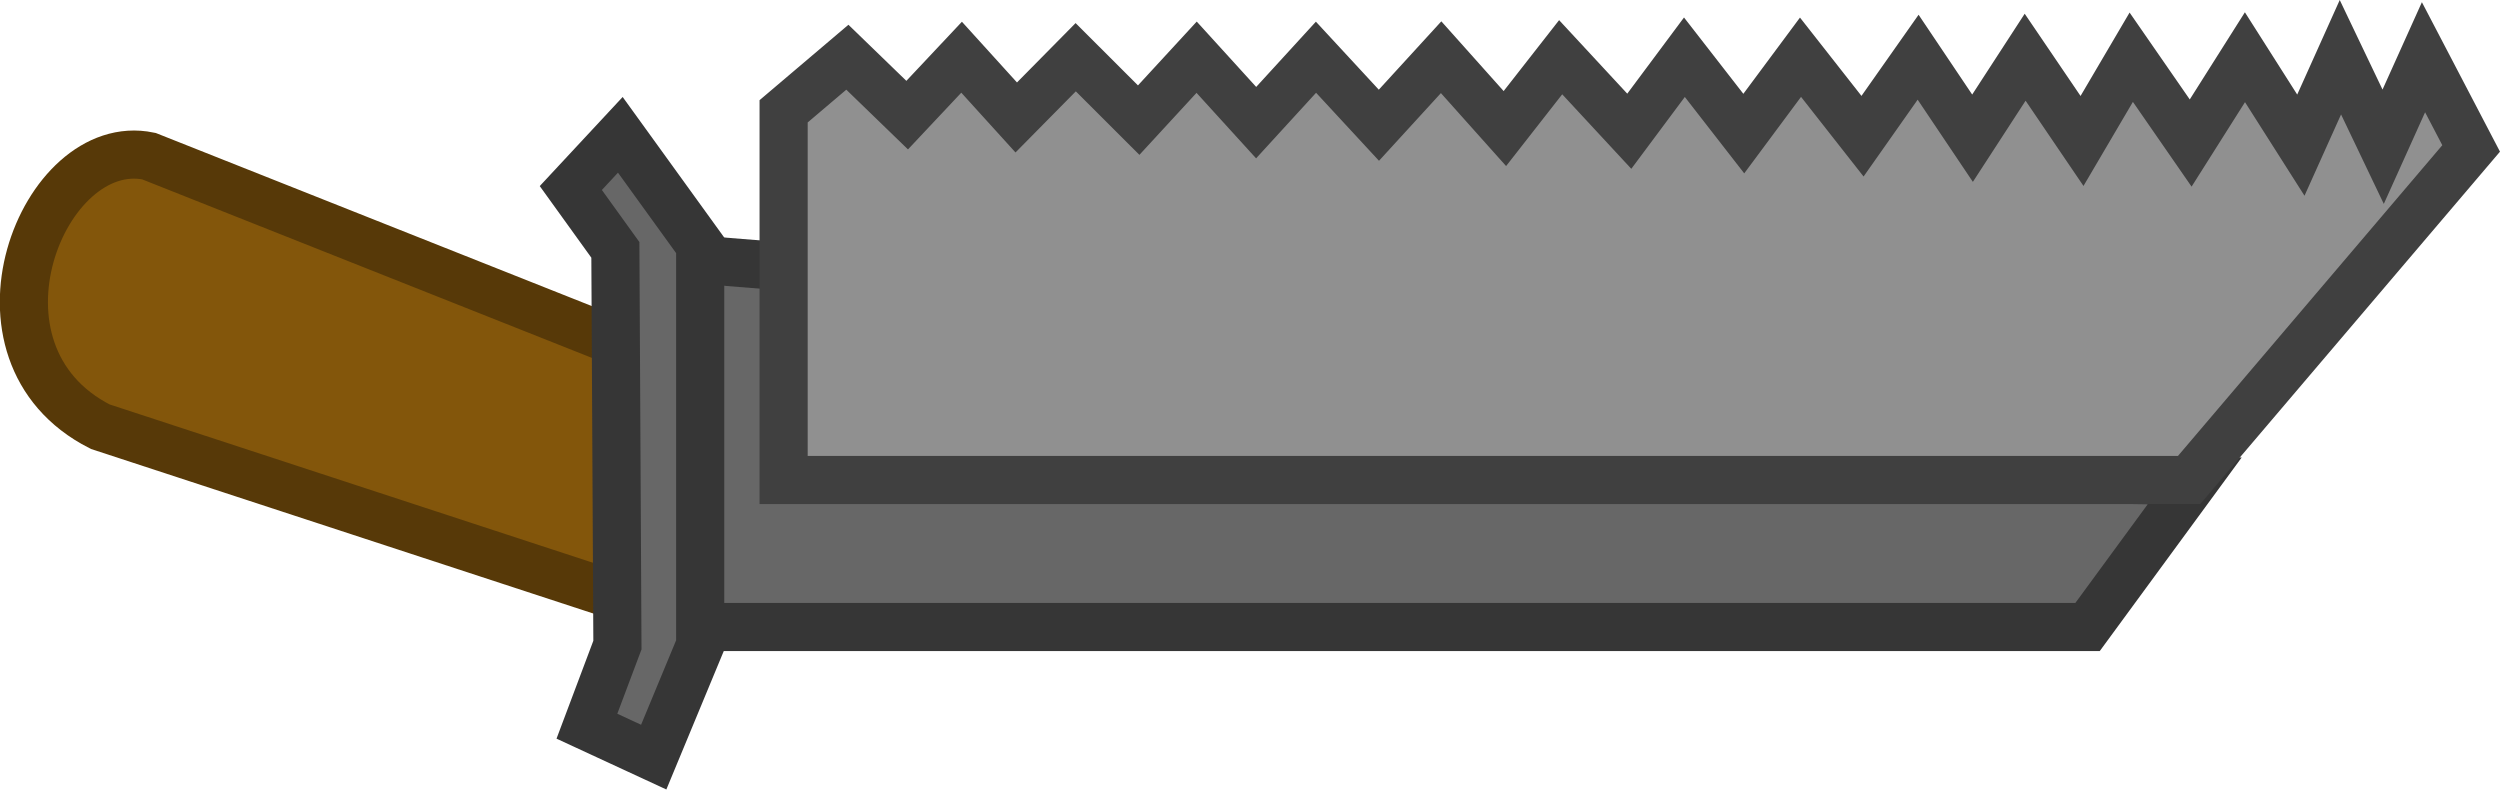
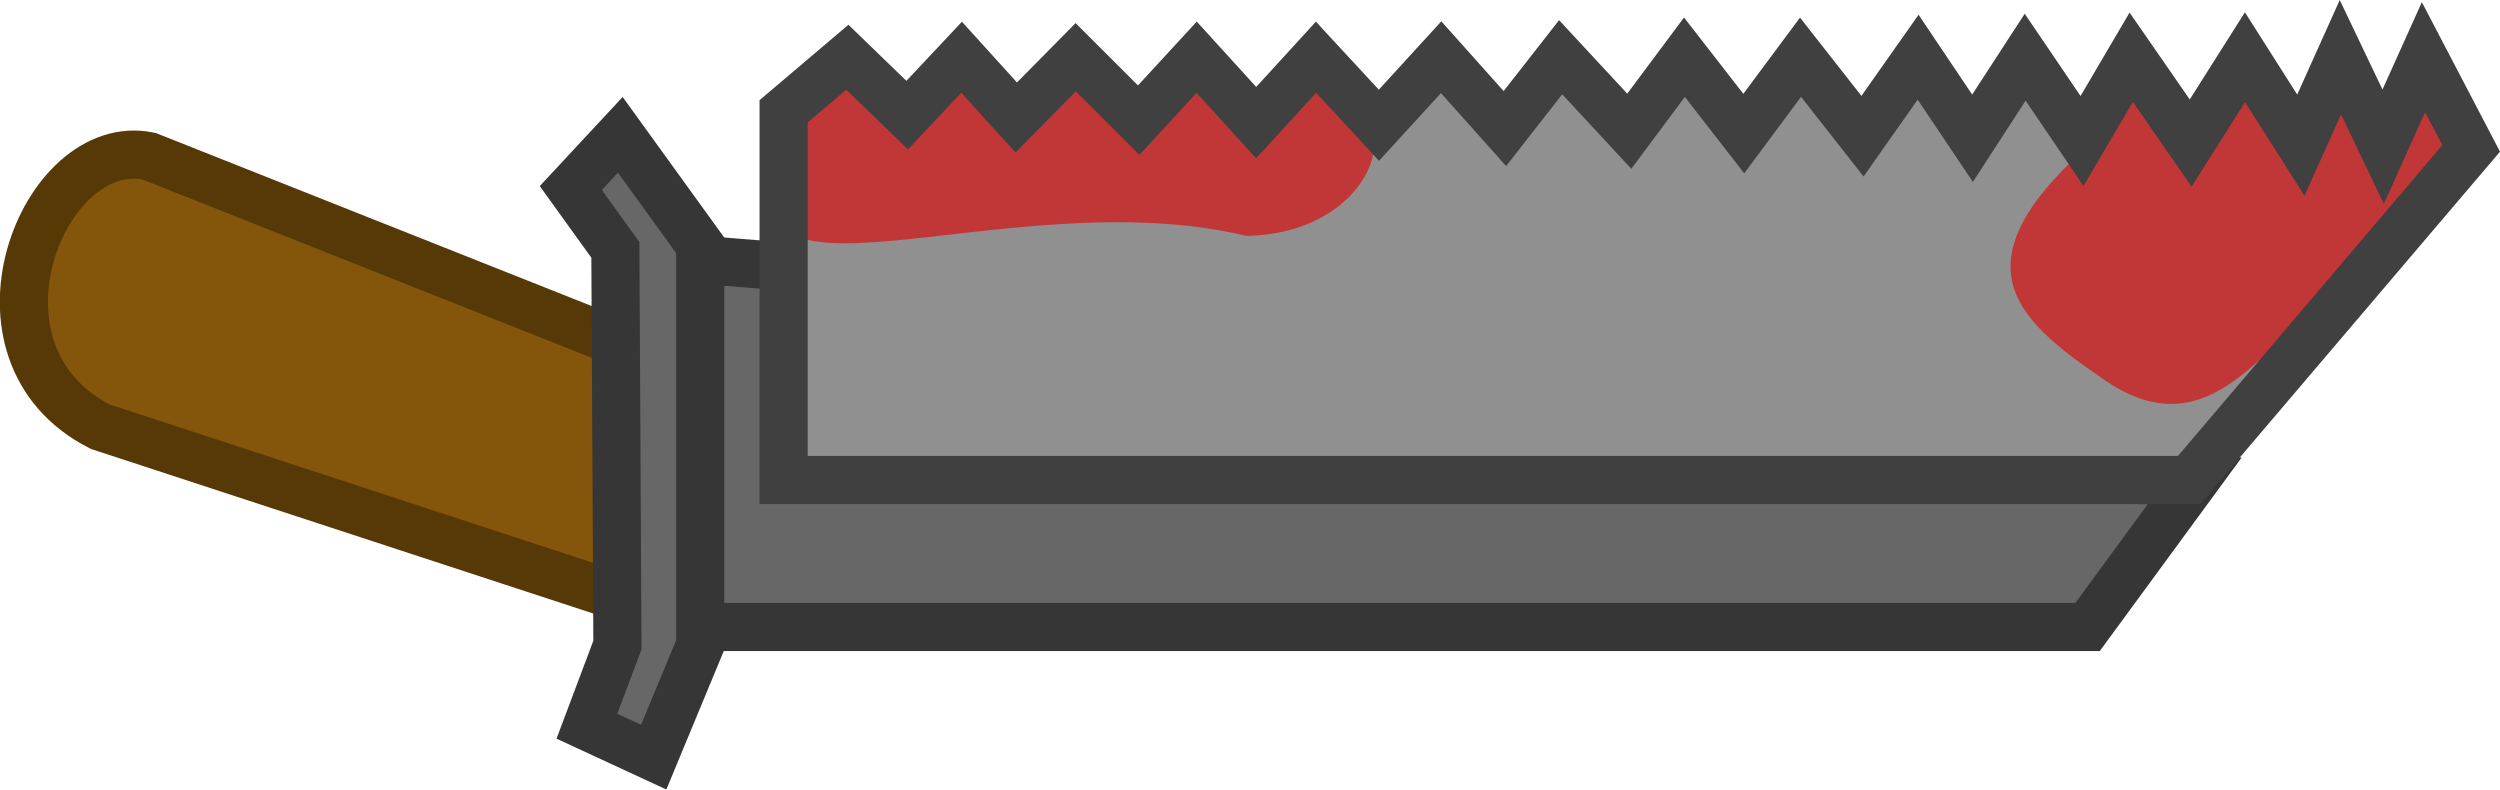
- <svg xmlns="http://www.w3.org/2000/svg" xmlns:xlink="http://www.w3.org/1999/xlink" width="192.031" height="60.643" version="1.1" id="svg18" xml:space="preserve">
+ <svg xmlns="http://www.w3.org/2000/svg" xmlns:xlink="http://www.w3.org/1999/xlink" width="103.213" height="32.595" version="1.1" id="svg18" xml:space="preserve">
  <defs id="defs12">
    <linearGradient id="b">
      <stop stop-color="#1c0803" offset="0" id="stop1" />
      <stop stop-color="#8e3405" offset="1" id="stop2" />
    </linearGradient>
    <linearGradient id="c">
      <stop offset="0" stop-color="#400000" id="stop3" />
      <stop offset="1" stop-color="#953737" id="stop4" />
    </linearGradient>
    <linearGradient id="a">
      <stop stop-color="#212121" offset="0" id="stop5" />
      <stop stop-color="#949494" offset="1" id="stop6" />
    </linearGradient>
    <linearGradient id="d">
      <stop stop-color="#362618" offset="0" id="stop7" />
      <stop stop-color="#946941" offset=".482" id="stop8" />
      <stop stop-color="#3b140e" offset="1" id="stop9" />
    </linearGradient>
    <linearGradient xlink:href="#a" id="h" gradientUnits="userSpaceOnUse" x1="-807.584" y1="-563.108" x2="-630.366" y2="-464.595" gradientTransform="matrix(0,-1.35046,1.35046,0,-335.392,-1548.1)" />
    <linearGradient xlink:href="#b" id="j" gradientUnits="userSpaceOnUse" x1="115.443" y1="131.046" x2="183.403" y2="171.602" gradientTransform="matrix(0,-1.35046,1.35046,0,-177.27,237.69)" />
    <linearGradient xlink:href="#c" id="l" gradientUnits="userSpaceOnUse" x1="987.932" y1="-938.949" x2="1084.814" y2="-1019.22" gradientTransform="matrix(0,-1.35046,1.35046,0,3645.079,1198.475)" />
    <linearGradient xlink:href="#d" id="f" x1="125.081" y1="66.35" x2="60.452" y2="111.221" gradientUnits="userSpaceOnUse" gradientTransform="matrix(0,-1.35046,1.35046,0,22.489,176.929)" />
    <clipPath id="k">
      <path d="m 976,-1056 v 156 h 124 v -156 z" fill="#b2b2b2" stroke-width="95.458" id="path9" />
    </clipPath>
    <clipPath id="g">
      <path d="m -863.208,-528 c -32.792,0 -32.792,48 0,48 H -560 v -48 z" fill-opacity="0.566" stroke-width="1.257" id="path10" />
    </clipPath>
    <clipPath id="i">
      <path d="M 157.953,126.88 A 6.448,6.448 0 0 0 156,127.252 c -5.72,1.845 -10.255,7.727 -15.973,7.992 -5.202,0 -7.803,-3.467 -13.873,-3.467 -6.07,0 -6.938,6.793 -13.875,6.793 v 10.407 c 0,0 6.44,0 6.44,6.937 0,4.336 2.185,11.271 8.255,10.404 2.414,-0.525 4.28,-2.817 5.147,-6.285 1.175,-4.695 8.259,-6.132 10.611,-3.062 5.203,6.937 7.374,12.457 11.71,15.925 13.874,10.406 24.278,0 20.81,-10.406 -5.203,-13.007 -21.35,-16.982 -21.35,-20.45 0,-3.47 8.67,-0.001 10.405,-3.47 1.13,-2.259 -0.5,-11.818 -6.354,-11.69 z m -29.869,15.817 a 2.031,2.031 0 1 1 0,4.063 2.031,2.031 0 0 1 0,-4.063 z m 30.465,15.91 c 1.462,-0.084 4.576,1.58 5.69,4.438 1.18,3.233 -1.002,3.885 -3.06,2.266 -2.974,-2.213 -4.56,-5.476 -3.146,-6.56 0.13,-0.084 0.307,-0.132 0.516,-0.144 z" fill="#545454" stroke-width="1.301" stroke-linecap="square" id="path11" />
    </clipPath>
    <clipPath id="e">
      <path d="m 119.13,47.753 c -8.612,-7.8 -8.33,-8.892 -12.716,-18.528 -4.027,-8.413 -21.602,-6.146 -21.602,-6.146 v 104.078 l 31.217,-0.05 z" fill="#787878" stroke-width="0.217" id="path12" />
    </clipPath>
+     <linearGradient id="d-0">
+       <stop style="stop-color:#daddde;stop-opacity:1" offset="0" id="stop1-9" />
+       <stop style="stop-color:#777c85;stop-opacity:1" offset="1" id="stop2-4" />
+     </linearGradient>
+     <linearGradient id="a-8">
+       <stop stop-color="#b66622" offset="0" id="stop3-8" />
+       <stop stop-color="#6b3f1b" offset="1" id="stop4-2" />
+     </linearGradient>
+     <linearGradient id="b-4">
+       <stop offset="0" stop-color="#272727" id="stop5-5" />
+       <stop offset="1" stop-color="#dfdfdf" id="stop6-5" />
+     </linearGradient>
+     <linearGradient xlink:href="#c-7" id="e-1" x1="0" y1="8.245" x2="47.994" y2="8.245" gradientUnits="userSpaceOnUse" gradientTransform="matrix(1.15805,0,0,0.68082,-3.963,5.267)" />
+     <linearGradient id="c-7">
+       <stop style="stop-color:#7d3c00;stop-opacity:1" offset="0" id="stop7-1" />
+       <stop style="stop-color:#582400;stop-opacity:1" offset="1" id="stop8-1" />
+     </linearGradient>
+     <linearGradient xlink:href="#d-0" id="f-5" x1="50.276" y1="0.103" x2="50.276" y2="19.112" gradientUnits="userSpaceOnUse" gradientTransform="translate(-6.02,0.765)" />
  </defs>
-   <g id="g21" transform="matrix(1.478824,0,0,1.478824,17.61742,6.079376)">
+   <g id="g21" transform="matrix(0.7948378,0,0,0.7948378,9.46901,3.267839)">
    <path style="fill:#83560b;fill-opacity:1;stroke:#573908;stroke-width:2.5;stroke-dasharray:none;stroke-opacity:1" d="M 23.394,14.945 -4.18,3.999 C -9.681,2.857 -14.249,14.215 -6.708,18.051 l 30.065,9.849 z" id="path20" />
    <path style="fill:#676767;fill-opacity:1;stroke:#363636;stroke-width:2.5;stroke-dasharray:none;stroke-opacity:1" d="m 23.518,9.305 6.588,0.528 -0.063,9.977 72.04,1.056 -5.564,7.589 h -73.002 z" id="path19" />
-     <path style="fill:#909090;fill-opacity:1;stroke:#404040;stroke-width:2.5;stroke-dasharray:none;stroke-opacity:1" d="M 28.789,1.671 32.1,-1.139 35.207,1.869 38.034,-1.139 40.872,1.99 43.961,-1.139 47.232,2.129 50.242,-1.139 53.333,2.259 56.441,-1.139 59.709,2.394 62.941,-1.139 66.252,2.567 69.15,-1.139 72.714,2.706 75.578,-1.139 78.662,2.828 81.608,-1.139 84.829,2.964 87.717,-1.139 90.543,3.068 93.276,-1.139 96.23,3.211 98.787,-1.139 101.874,3.319 104.693,-1.139 107.597,3.429 109.651,-1.139 111.872,3.511 113.967,-1.139 116.442,3.599 101.791,20.821 H 28.789 Z" id="path18" />
+     <g id="path18" style="opacity:1" />
+     <path style="baseline-shift:baseline;display:inline;overflow:visible;opacity:1;fill:#909090;stroke:#000000;stroke-width:1;stroke-dasharray:none;stroke-opacity:1;enable-background:accumulate;stop-color:#000000;stop-opacity:1" d="M 28.789,1.671 32.1,-1.139 35.207,1.869 38.034,-1.139 40.872,1.99 43.961,-1.139 47.232,2.129 50.242,-1.139 53.333,2.259 56.441,-1.139 59.709,2.394 62.941,-1.139 66.252,2.567 69.15,-1.139 72.714,2.706 75.578,-1.139 78.662,2.828 81.608,-1.139 84.829,2.964 87.717,-1.139 90.543,3.068 93.276,-1.139 96.23,3.211 98.787,-1.139 101.874,3.319 104.693,-1.139 107.597,3.429 109.651,-1.139 111.872,3.511 113.967,-1.139 116.442,3.599 101.791,20.821 H 28.789 Z" id="path1" />
    <path style="fill:#676767;fill-opacity:1;stroke:#363636;stroke-width:2.5;stroke-dasharray:none;stroke-opacity:1" d="M 17.736,5.655 20.05,8.868 20.157,29.395 18.572,33.609 22.042,35.215 24.456,29.395 V 8.633 L 20.307,2.892 Z" id="path21" />
+     <g id="g4">
+       <path style="fill:#e10000;fill-opacity:0.614;stroke:none;stroke-width:1;stroke-dasharray:none;stroke-opacity:1" d="m 28.934,3.537 2.086,-4.345 4.693,2.607 2.086,-1.912 2.955,2.26 3.998,-2.086 2.781,1.912 2.781,-1.738 C 53.196,3.637 53.921,0.568 55.442,-0.113 62.118,0.516 60.032,8.011 52.834,8.143 40.222,5.12 24.618,13.349 28.934,3.537 Z" id="path3" />
+       <path style="fill:#e10000;fill-opacity:0.614;stroke:none;stroke-width:1;stroke-dasharray:none;stroke-opacity:1" d="m 96.376,3.624 2.26,-5.041 2.868,5.475 2.781,-5.562 3.389,5.649 2.347,-5.91 2.086,6.605 1.912,-6.953 2.347,5.91 -5.823,6.692 c -4.047,1.372 -6.947,9.377 -13.092,5.172 C 93.038,12.642 89.512,9.805 96.376,3.624 Z" id="path4" />
+     </g>
+     <path style="baseline-shift:baseline;display:inline;overflow:visible;opacity:1;vector-effect:none;fill:#404040;enable-background:accumulate;stop-color:#000000;stop-opacity:1" d="M 109.617,-4.111 107.408,0.801 104.691,-3.473 101.826,1.055 98.701,-3.459 96.154,0.875 93.254,-3.398 90.525,0.801 87.74,-3.346 84.773,0.869 81.582,-3.197 78.639,0.762 75.557,-3.203 72.609,0.754 69.068,-3.064 66.188,0.619 62.951,-3.004 59.705,0.547 56.436,-2.986 53.336,0.404 50.248,-2.99 47.195,0.326 43.955,-2.912 40.91,0.172 38.051,-2.982 35.166,0.088 32.156,-2.826 27.539,1.092 V 22.07 h 74.83 l 15.572,-18.303 -4.059,-7.766 -2.045,4.539 z M 32.045,0.547 35.25,3.65 l 2.768,-2.945 2.816,3.104 3.131,-3.174 3.305,3.299 2.967,-3.221 3.094,3.4 3.117,-3.406 3.268,3.533 3.217,-3.516 3.385,3.791 2.914,-3.729 3.588,3.871 2.781,-3.734 3.084,3.969 2.951,-3.973 3.248,4.137 2.809,-3.99 2.869,4.27 2.738,-4.217 3.008,4.43 2.566,-4.367 3.049,4.402 2.775,-4.389 3.09,4.861 1.898,-4.225 2.221,4.648 2.145,-4.76 0.893,1.709 -13.73,16.141 H 30.039 V 2.248 Z" id="path2" />
  </g>
</svg>
